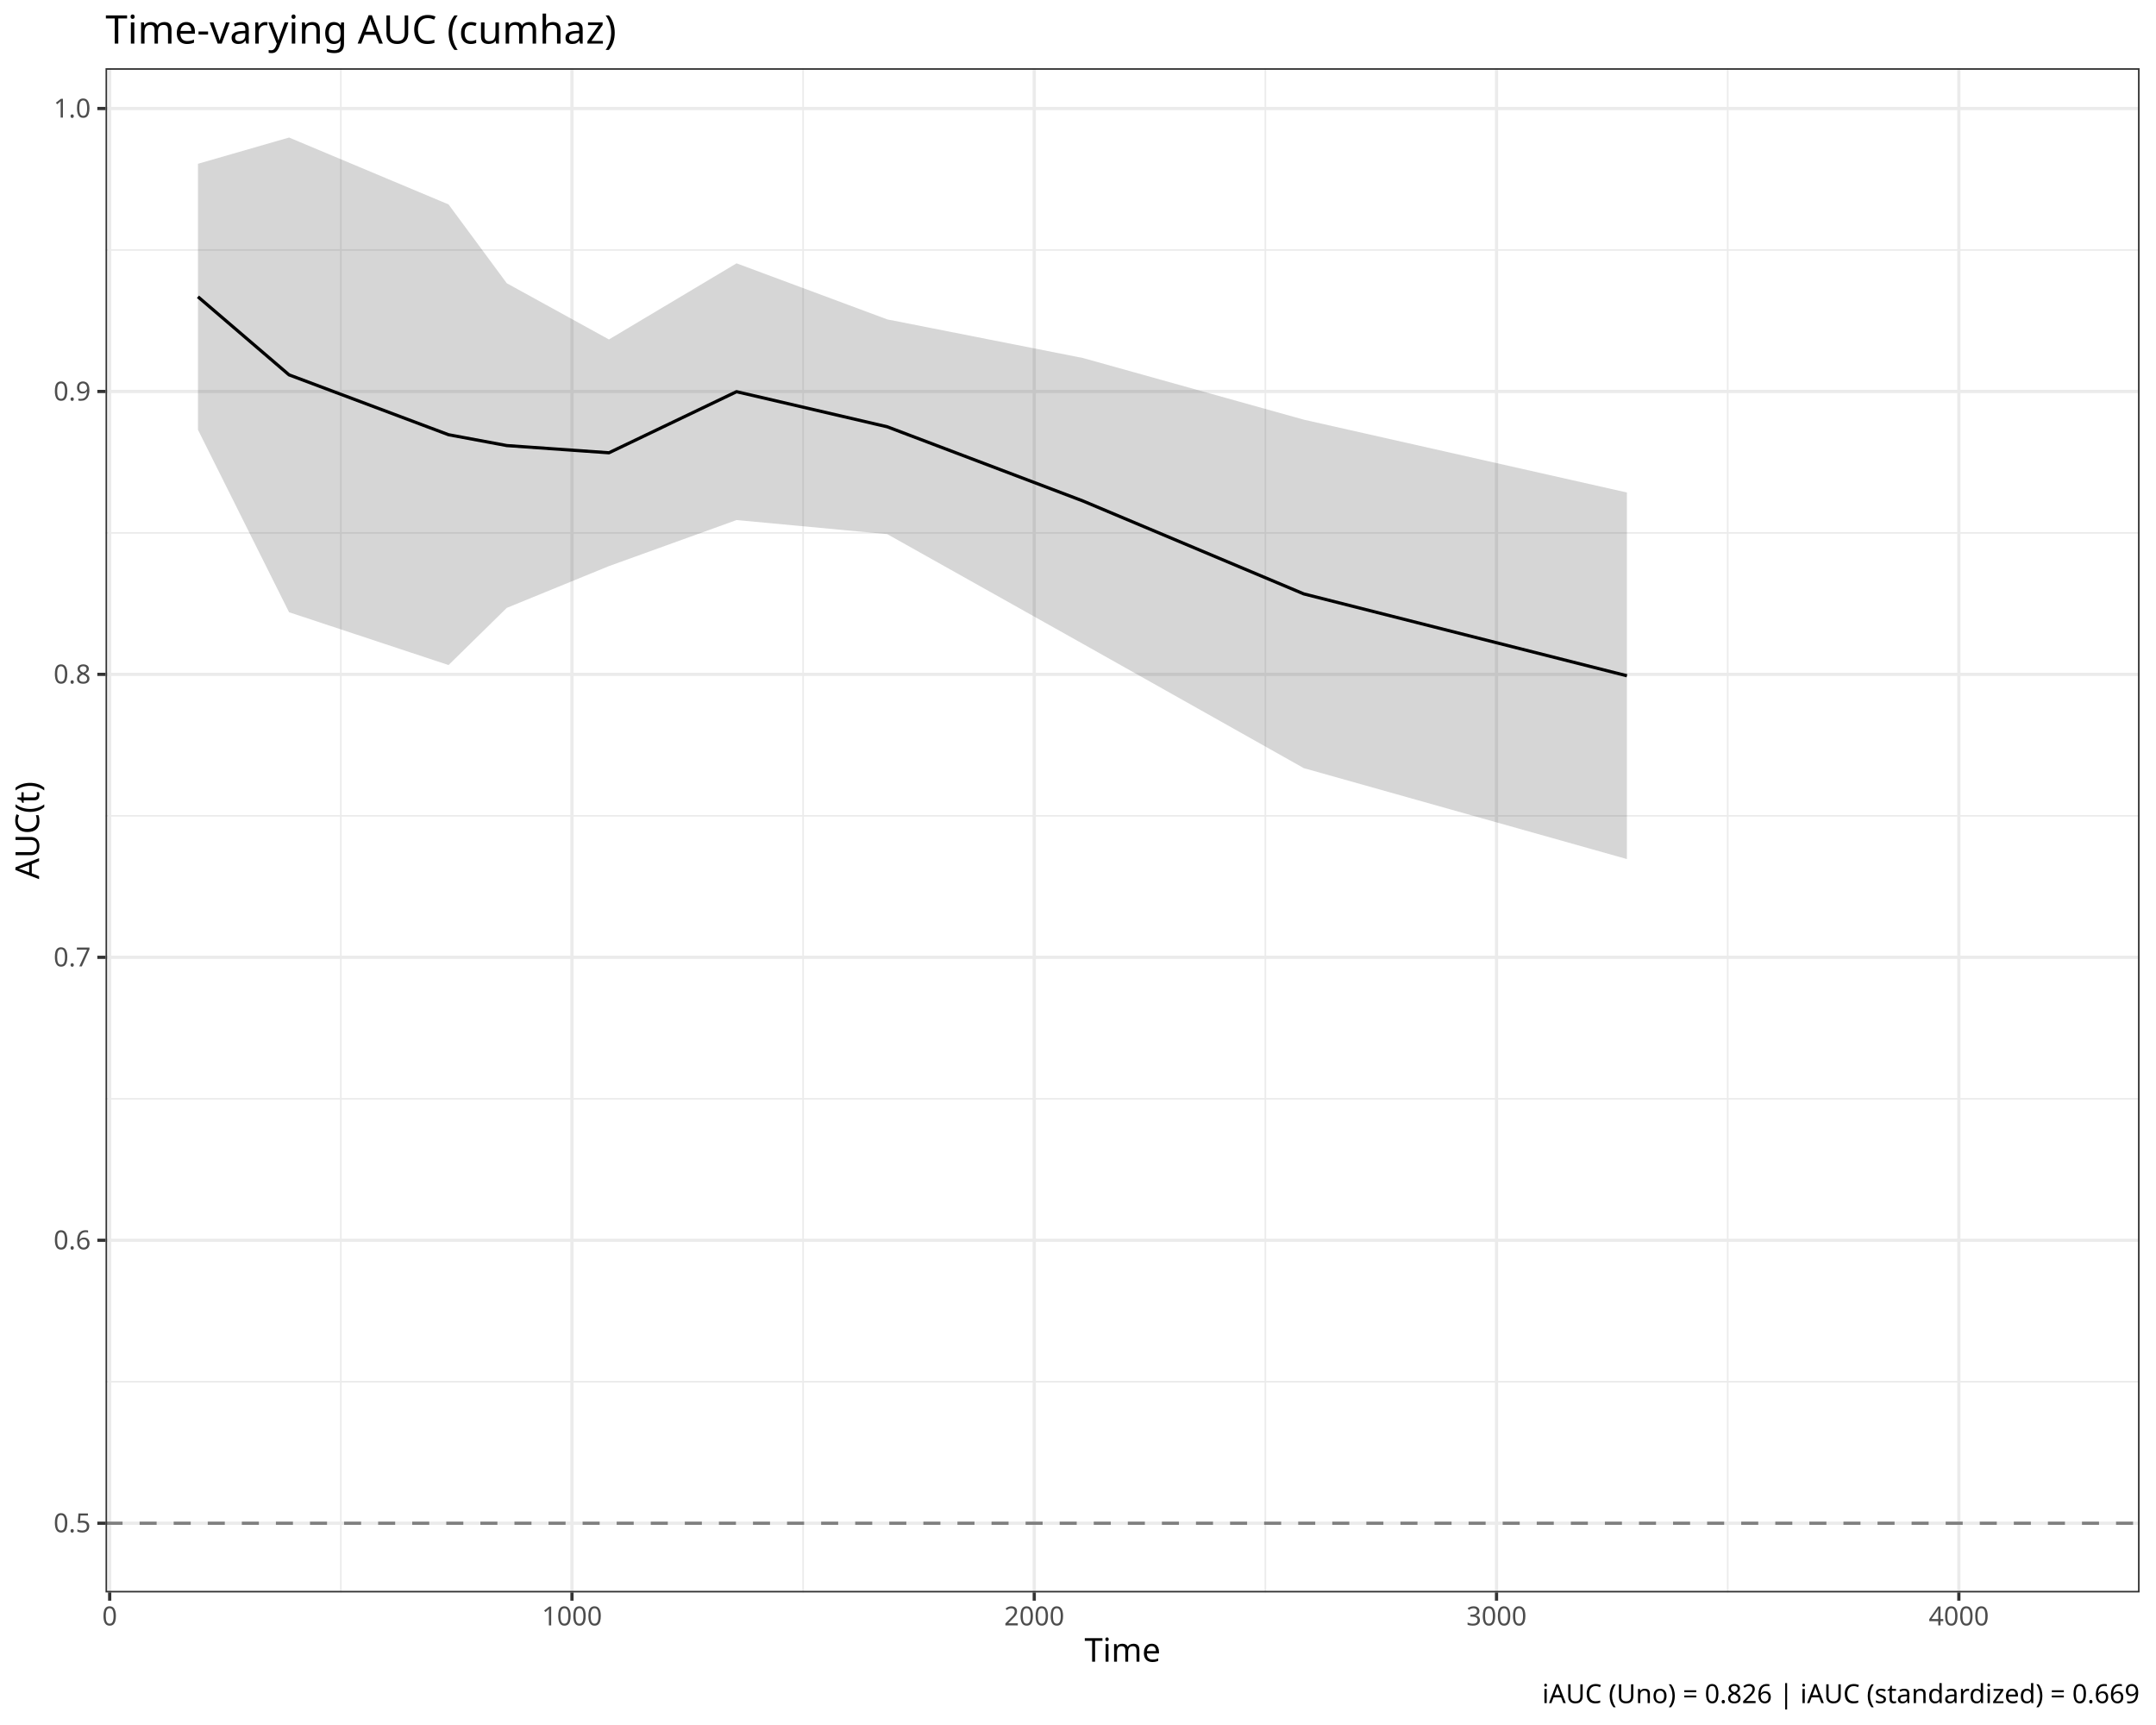
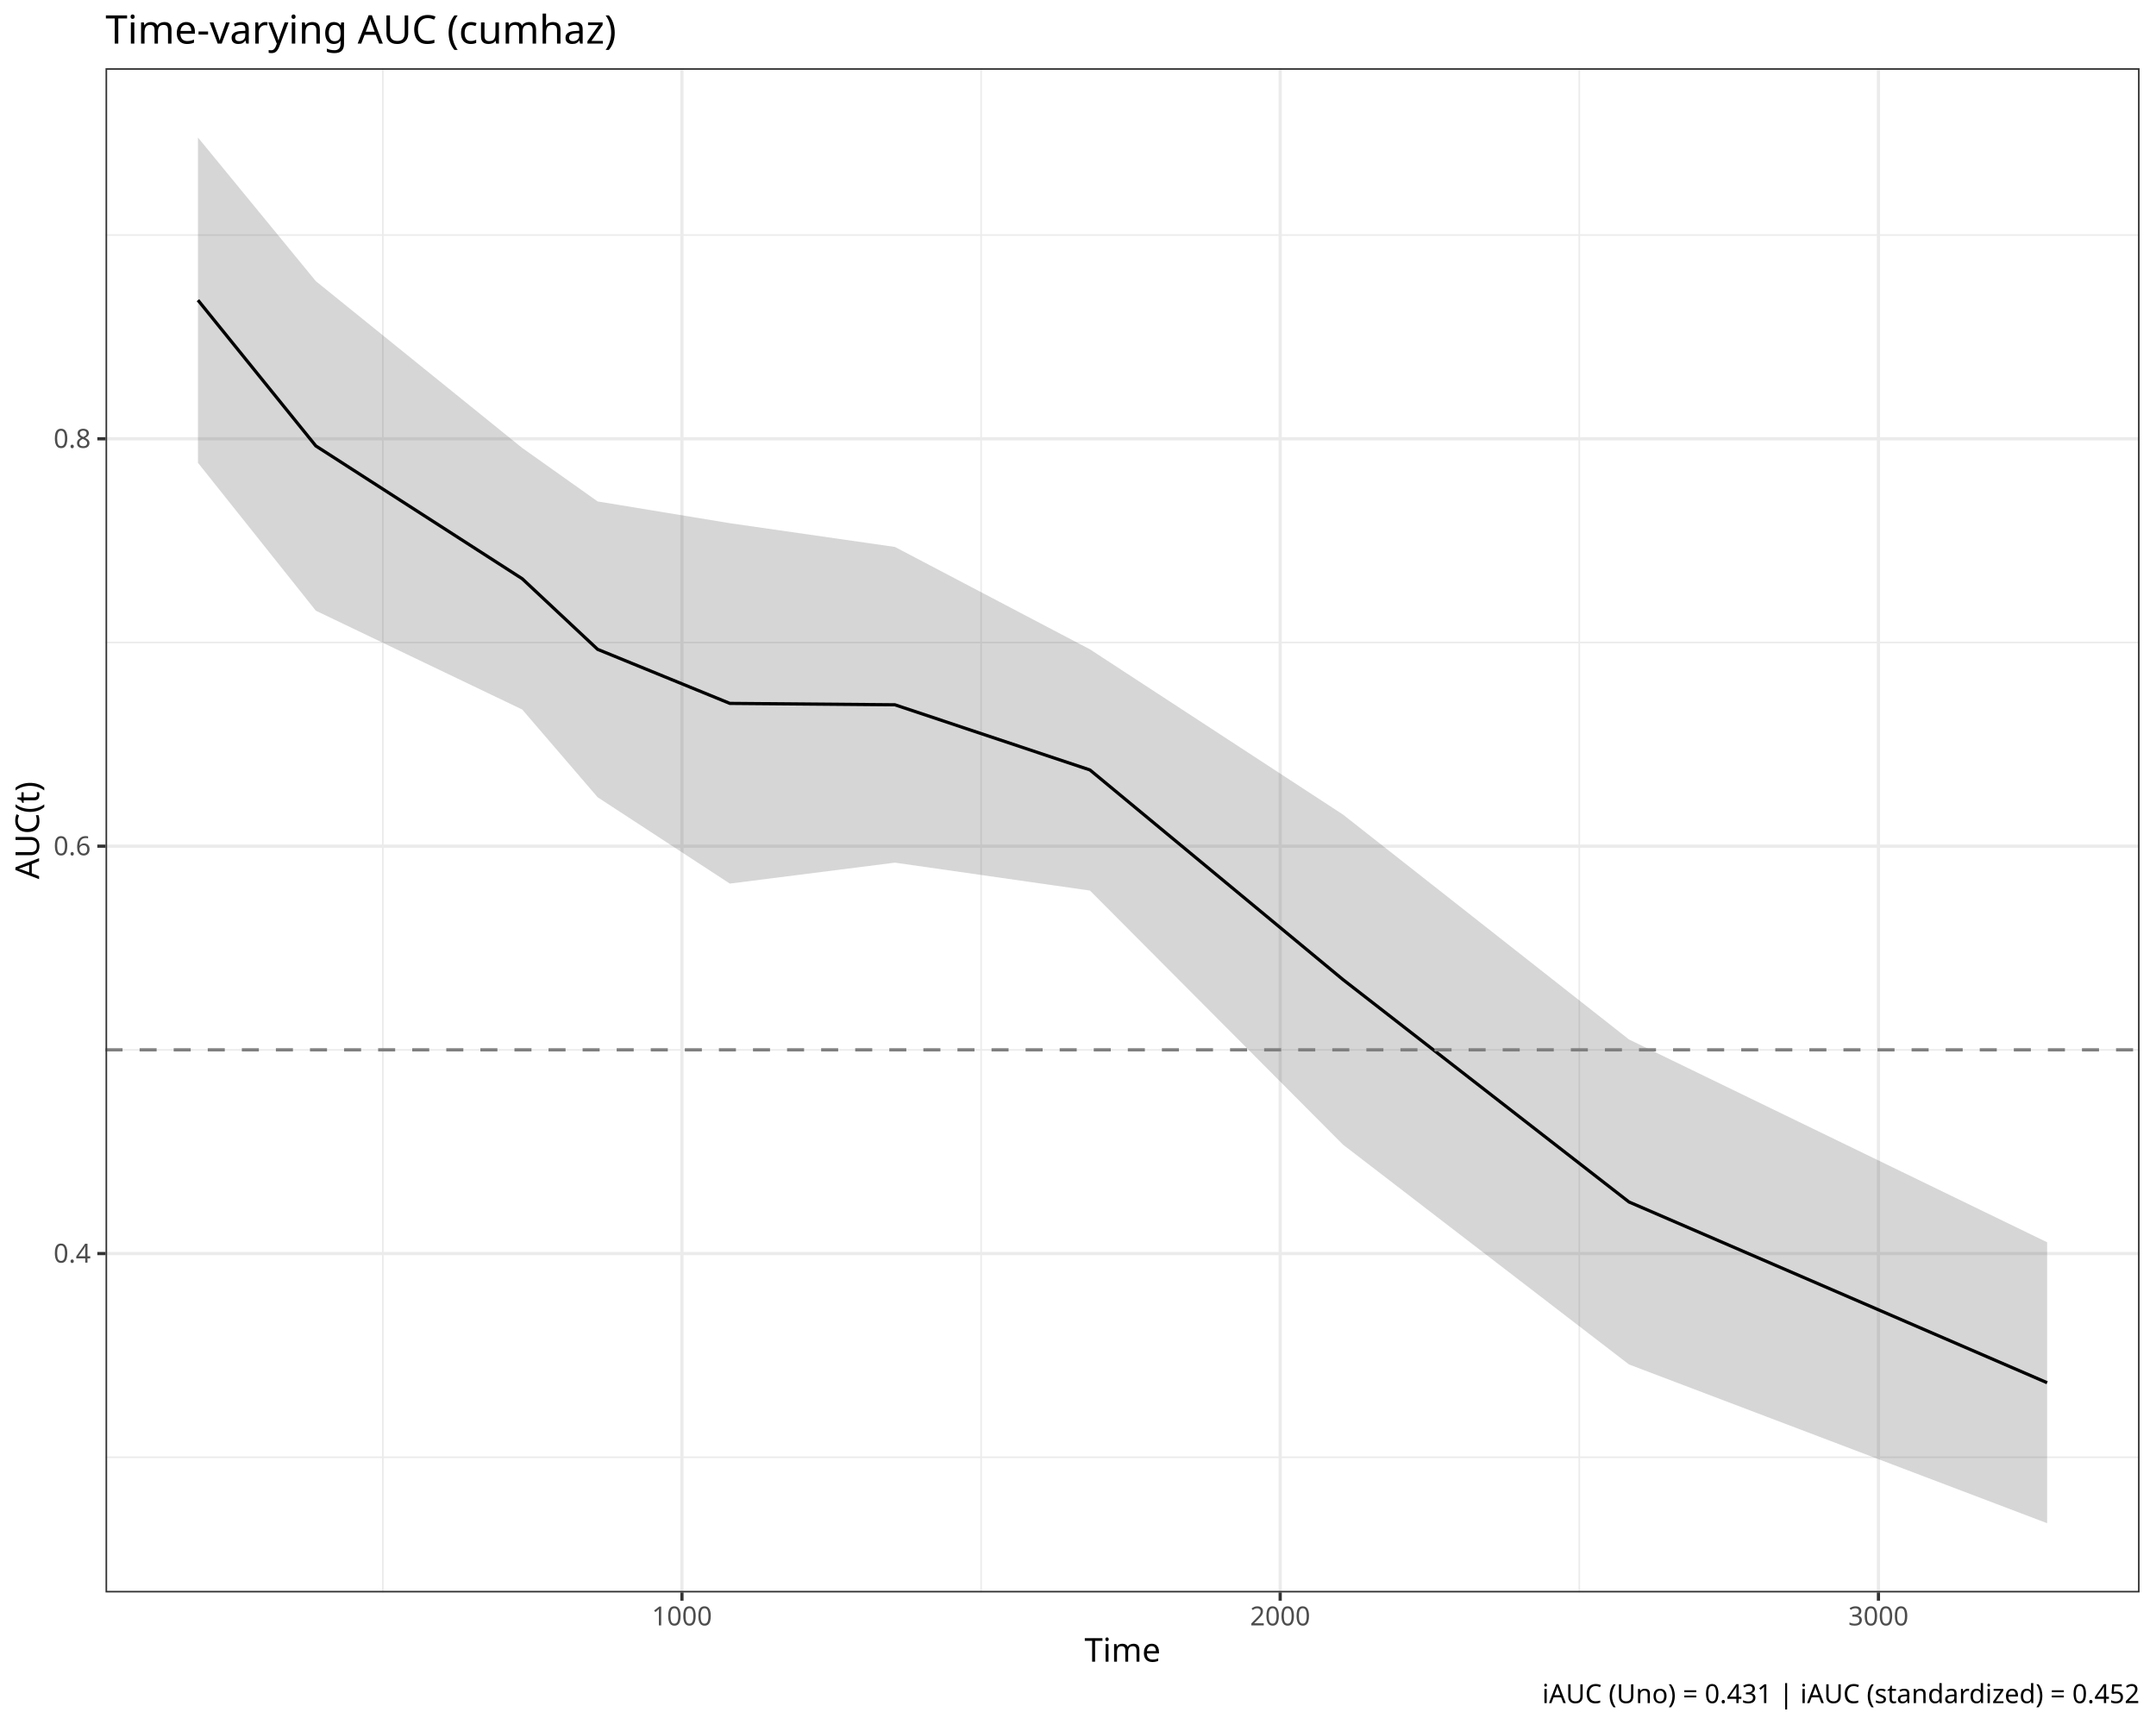
<svg xmlns="http://www.w3.org/2000/svg" class="svglite" data-engine-version="2.0" width="720.00pt" height="576.00pt" viewBox="0 0 720.00 576.00">
  <defs>
    <style type="text/css">
    .svglite line, .svglite polyline, .svglite polygon, .svglite path, .svglite rect, .svglite circle {
      fill: none;
      stroke: #000000;
      stroke-linecap: round;
      stroke-linejoin: round;
      stroke-miterlimit: 10.00;
    }
  </style>
  </defs>
  <rect width="100%" height="100%" style="stroke: none; fill: #FFFFFF;" />
  <defs>
    <clipPath id="cpMC4wMHw3MjAuMDB8MC4wMHw1NzYuMDA=">
      <rect x="0.00" y="0.00" width="720.00" height="576.00" />
    </clipPath>
  </defs>
  <g clip-path="url(#cpMC4wMHw3MjAuMDB8MC4wMHw1NzYuMDA=)">
    <rect x="0.00" y="0.00" width="720.00" height="576.00" style="stroke-width: 1.07; stroke: #FFFFFF; fill: #FFFFFF;" />
  </g>
  <defs>
    <clipPath id="cpMzUuMjR8NzE0LjUyfDIyLjc4fDUzMS43NQ==">
      <rect x="35.24" y="22.78" width="679.28" height="508.97" />
    </clipPath>
  </defs>
  <g clip-path="url(#cpMzUuMjR8NzE0LjUyfDIyLjc4fDUzMS43NQ==)">
    <rect x="35.24" y="22.78" width="679.28" height="508.97" style="stroke-width: 1.07; stroke: none; fill: #FFFFFF;" />
-     <polyline points="35.24,461.38 714.52,461.38 " style="stroke-width: 0.53; stroke: #EBEBEB; stroke-linecap: butt;" />
-     <polyline points="35.24,366.90 714.52,366.90 " style="stroke-width: 0.53; stroke: #EBEBEB; stroke-linecap: butt;" />
-     <polyline points="35.24,272.42 714.52,272.42 " style="stroke-width: 0.53; stroke: #EBEBEB; stroke-linecap: butt;" />
-     <polyline points="35.24,177.95 714.52,177.95 " style="stroke-width: 0.53; stroke: #EBEBEB; stroke-linecap: butt;" />
-     <polyline points="35.24,83.47 714.52,83.47 " style="stroke-width: 0.53; stroke: #EBEBEB; stroke-linecap: butt;" />
-     <polyline points="113.82,531.75 113.82,22.78 " style="stroke-width: 0.53; stroke: #EBEBEB; stroke-linecap: butt;" />
-     <polyline points="268.20,531.75 268.20,22.78 " style="stroke-width: 0.53; stroke: #EBEBEB; stroke-linecap: butt;" />
-     <polyline points="422.58,531.75 422.58,22.78 " style="stroke-width: 0.53; stroke: #EBEBEB; stroke-linecap: butt;" />
-     <polyline points="576.97,531.75 576.97,22.78 " style="stroke-width: 0.53; stroke: #EBEBEB; stroke-linecap: butt;" />
-     <polyline points="35.24,508.62 714.52,508.62 " style="stroke-width: 1.07; stroke: #EBEBEB; stroke-linecap: butt;" />
-     <polyline points="35.24,414.14 714.52,414.14 " style="stroke-width: 1.07; stroke: #EBEBEB; stroke-linecap: butt;" />
-     <polyline points="35.24,319.66 714.52,319.66 " style="stroke-width: 1.07; stroke: #EBEBEB; stroke-linecap: butt;" />
-     <polyline points="35.24,225.18 714.52,225.18 " style="stroke-width: 1.07; stroke: #EBEBEB; stroke-linecap: butt;" />
-     <polyline points="35.24,130.71 714.52,130.71 " style="stroke-width: 1.07; stroke: #EBEBEB; stroke-linecap: butt;" />
-     <polyline points="35.24,36.23 714.52,36.23 " style="stroke-width: 1.07; stroke: #EBEBEB; stroke-linecap: butt;" />
-     <polyline points="36.63,531.75 36.63,22.78 " style="stroke-width: 1.07; stroke: #EBEBEB; stroke-linecap: butt;" />
-     <polyline points="191.01,531.75 191.01,22.78 " style="stroke-width: 1.07; stroke: #EBEBEB; stroke-linecap: butt;" />
-     <polyline points="345.39,531.75 345.39,22.78 " style="stroke-width: 1.07; stroke: #EBEBEB; stroke-linecap: butt;" />
-     <polyline points="499.77,531.75 499.77,22.78 " style="stroke-width: 1.07; stroke: #EBEBEB; stroke-linecap: butt;" />
-     <polyline points="654.16,531.75 654.16,22.78 " style="stroke-width: 1.07; stroke: #EBEBEB; stroke-linecap: butt;" />
-     <polygon points="66.11,54.69 96.53,45.92 149.79,68.26 169.24,94.58 203.36,113.35 245.97,87.93 296.30,106.65 361.60,119.53 435.40,140.13 543.31,164.45 543.31,286.85 435.40,256.49 361.60,214.98 296.30,178.36 245.97,173.65 203.36,189.03 169.24,202.98 149.79,222.07 96.53,204.43 66.11,143.50 " style="stroke-width: 0.00; stroke: none; stroke-linecap: butt; fill: #333333; fill-opacity: 0.20;" />
-     <polyline points="66.11,54.69 96.53,45.92 149.79,68.26 169.24,94.58 203.36,113.35 245.97,87.93 296.30,106.65 361.60,119.53 435.40,140.13 543.31,164.45 " style="stroke-width: 1.07; stroke: none; stroke-linecap: butt;" />
-     <polyline points="543.31,286.85 435.40,256.49 361.60,214.98 296.30,178.36 245.97,173.65 203.36,189.03 169.24,202.98 149.79,222.07 96.53,204.43 66.11,143.50 " style="stroke-width: 1.07; stroke: none; stroke-linecap: butt;" />
-     <polyline points="66.11,99.10 96.53,125.17 149.79,145.16 169.24,148.78 203.36,151.19 245.97,130.79 296.30,142.51 361.60,167.26 435.40,198.31 543.31,225.65 " style="stroke-width: 1.07; stroke-linecap: butt;" />
-     <line x1="35.24" y1="508.62" x2="714.52" y2="508.62" style="stroke-width: 1.07; stroke: #7F7F7F; stroke-dasharray: 5.69,5.69; stroke-linecap: butt;" />
+     <polyline points="35.24,486.60 714.52,486.60 " style="stroke-width: 0.53; stroke: #EBEBEB; stroke-linecap: butt;" />
+     <polyline points="35.24,350.56 714.52,350.56 " style="stroke-width: 0.53; stroke: #EBEBEB; stroke-linecap: butt;" />
+     <polyline points="35.24,214.53 714.52,214.53 " style="stroke-width: 0.53; stroke: #EBEBEB; stroke-linecap: butt;" />
+     <polyline points="35.24,78.49 714.52,78.49 " style="stroke-width: 0.53; stroke: #EBEBEB; stroke-linecap: butt;" />
+     <polyline points="127.85,531.75 127.85,22.78 " style="stroke-width: 0.53; stroke: #EBEBEB; stroke-linecap: butt;" />
+     <polyline points="327.63,531.75 327.63,22.78 " style="stroke-width: 0.53; stroke: #EBEBEB; stroke-linecap: butt;" />
+     <polyline points="527.41,531.75 527.41,22.78 " style="stroke-width: 0.53; stroke: #EBEBEB; stroke-linecap: butt;" />
+     <polyline points="35.24,418.58 714.52,418.58 " style="stroke-width: 1.07; stroke: #EBEBEB; stroke-linecap: butt;" />
+     <polyline points="35.24,282.55 714.52,282.55 " style="stroke-width: 1.07; stroke: #EBEBEB; stroke-linecap: butt;" />
+     <polyline points="35.24,146.51 714.52,146.51 " style="stroke-width: 1.07; stroke: #EBEBEB; stroke-linecap: butt;" />
+     <polyline points="227.74,531.75 227.74,22.78 " style="stroke-width: 1.07; stroke: #EBEBEB; stroke-linecap: butt;" />
+     <polyline points="427.52,531.75 427.52,22.78 " style="stroke-width: 1.07; stroke: #EBEBEB; stroke-linecap: butt;" />
+     <polyline points="627.31,531.75 627.31,22.78 " style="stroke-width: 1.07; stroke: #EBEBEB; stroke-linecap: butt;" />
+     <polygon points="66.11,45.92 105.47,93.88 174.40,149.58 199.57,167.43 243.72,174.70 298.86,182.63 363.99,216.82 448.50,272.00 544.00,347.09 683.64,414.81 683.64,508.62 544.00,455.61 448.50,382.22 363.99,297.37 298.86,288.05 243.72,295.04 199.57,266.21 174.40,236.92 105.47,203.92 66.11,154.54 " style="stroke-width: 0.00; stroke: none; stroke-linecap: butt; fill: #333333; fill-opacity: 0.20;" />
+     <polyline points="66.11,45.92 105.47,93.88 174.40,149.58 199.57,167.43 243.72,174.70 298.86,182.63 363.99,216.82 448.50,272.00 544.00,347.09 683.64,414.81 " style="stroke-width: 1.07; stroke: none; stroke-linecap: butt;" />
+     <polyline points="683.64,508.62 544.00,455.61 448.50,382.22 363.99,297.37 298.86,288.05 243.72,295.04 199.57,266.21 174.40,236.92 105.47,203.92 66.11,154.54 " style="stroke-width: 1.07; stroke: none; stroke-linecap: butt;" />
+     <polyline points="66.11,100.23 105.47,148.90 174.40,193.25 199.57,216.82 243.72,234.87 298.86,235.34 363.99,257.10 448.50,327.11 544.00,401.35 683.64,461.71 " style="stroke-width: 1.07; stroke-linecap: butt;" />
+     <line x1="35.24" y1="350.56" x2="714.52" y2="350.56" style="stroke-width: 1.07; stroke: #7F7F7F; stroke-dasharray: 5.69,5.69; stroke-linecap: butt;" />
    <rect x="35.24" y="22.78" width="679.28" height="508.97" style="stroke-width: 1.07; stroke: #333333;" />
  </g>
  <g clip-path="url(#cpMC4wMHw3MjAuMDB8MC4wMHw1NzYuMDA=)">
-     <text x="30.31" y="511.64" text-anchor="end" style="font-size: 8.80px; fill: #4D4D4D; font-family: sans;" textLength="12.23px" lengthAdjust="spacingAndGlyphs">0.5</text>
-     <text x="30.31" y="417.17" text-anchor="end" style="font-size: 8.80px; fill: #4D4D4D; font-family: sans;" textLength="12.23px" lengthAdjust="spacingAndGlyphs">0.6</text>
-     <text x="30.31" y="322.69" text-anchor="end" style="font-size: 8.80px; fill: #4D4D4D; font-family: sans;" textLength="12.23px" lengthAdjust="spacingAndGlyphs">0.7</text>
-     <text x="30.31" y="228.21" text-anchor="end" style="font-size: 8.80px; fill: #4D4D4D; font-family: sans;" textLength="12.23px" lengthAdjust="spacingAndGlyphs">0.8</text>
-     <text x="30.31" y="133.74" text-anchor="end" style="font-size: 8.80px; fill: #4D4D4D; font-family: sans;" textLength="12.23px" lengthAdjust="spacingAndGlyphs">0.9</text>
-     <text x="30.31" y="39.26" text-anchor="end" style="font-size: 8.80px; fill: #4D4D4D; font-family: sans;" textLength="12.23px" lengthAdjust="spacingAndGlyphs">1.0</text>
-     <polyline points="32.50,508.62 35.24,508.62 " style="stroke-width: 1.07; stroke: #333333; stroke-linecap: butt;" />
-     <polyline points="32.50,414.14 35.24,414.14 " style="stroke-width: 1.07; stroke: #333333; stroke-linecap: butt;" />
-     <polyline points="32.50,319.66 35.24,319.66 " style="stroke-width: 1.07; stroke: #333333; stroke-linecap: butt;" />
-     <polyline points="32.50,225.18 35.24,225.18 " style="stroke-width: 1.07; stroke: #333333; stroke-linecap: butt;" />
-     <polyline points="32.50,130.71 35.24,130.71 " style="stroke-width: 1.07; stroke: #333333; stroke-linecap: butt;" />
-     <polyline points="32.50,36.23 35.24,36.23 " style="stroke-width: 1.07; stroke: #333333; stroke-linecap: butt;" />
-     <polyline points="36.63,534.49 36.63,531.75 " style="stroke-width: 1.07; stroke: #333333; stroke-linecap: butt;" />
-     <polyline points="191.01,534.49 191.01,531.75 " style="stroke-width: 1.07; stroke: #333333; stroke-linecap: butt;" />
-     <polyline points="345.39,534.49 345.39,531.75 " style="stroke-width: 1.07; stroke: #333333; stroke-linecap: butt;" />
-     <polyline points="499.77,534.49 499.77,531.75 " style="stroke-width: 1.07; stroke: #333333; stroke-linecap: butt;" />
-     <polyline points="654.16,534.49 654.16,531.75 " style="stroke-width: 1.07; stroke: #333333; stroke-linecap: butt;" />
-     <text x="36.63" y="542.74" text-anchor="middle" style="font-size: 8.80px; fill: #4D4D4D; font-family: sans;" textLength="4.89px" lengthAdjust="spacingAndGlyphs">0</text>
-     <text x="191.01" y="542.74" text-anchor="middle" style="font-size: 8.80px; fill: #4D4D4D; font-family: sans;" textLength="19.58px" lengthAdjust="spacingAndGlyphs">1000</text>
-     <text x="345.39" y="542.74" text-anchor="middle" style="font-size: 8.80px; fill: #4D4D4D; font-family: sans;" textLength="19.58px" lengthAdjust="spacingAndGlyphs">2000</text>
-     <text x="499.77" y="542.74" text-anchor="middle" style="font-size: 8.80px; fill: #4D4D4D; font-family: sans;" textLength="19.58px" lengthAdjust="spacingAndGlyphs">3000</text>
-     <text x="654.16" y="542.74" text-anchor="middle" style="font-size: 8.80px; fill: #4D4D4D; font-family: sans;" textLength="19.58px" lengthAdjust="spacingAndGlyphs">4000</text>
+     <text x="30.31" y="421.61" text-anchor="end" style="font-size: 8.80px; fill: #4D4D4D; font-family: sans;" textLength="12.23px" lengthAdjust="spacingAndGlyphs">0.4</text>
+     <text x="30.31" y="285.57" text-anchor="end" style="font-size: 8.80px; fill: #4D4D4D; font-family: sans;" textLength="12.23px" lengthAdjust="spacingAndGlyphs">0.6</text>
+     <text x="30.31" y="149.54" text-anchor="end" style="font-size: 8.80px; fill: #4D4D4D; font-family: sans;" textLength="12.23px" lengthAdjust="spacingAndGlyphs">0.8</text>
+     <polyline points="32.50,418.58 35.24,418.58 " style="stroke-width: 1.07; stroke: #333333; stroke-linecap: butt;" />
+     <polyline points="32.50,282.55 35.24,282.55 " style="stroke-width: 1.07; stroke: #333333; stroke-linecap: butt;" />
+     <polyline points="32.50,146.51 35.24,146.51 " style="stroke-width: 1.07; stroke: #333333; stroke-linecap: butt;" />
+     <polyline points="227.74,534.49 227.74,531.75 " style="stroke-width: 1.07; stroke: #333333; stroke-linecap: butt;" />
+     <polyline points="427.52,534.49 427.52,531.75 " style="stroke-width: 1.07; stroke: #333333; stroke-linecap: butt;" />
+     <polyline points="627.31,534.49 627.31,531.75 " style="stroke-width: 1.07; stroke: #333333; stroke-linecap: butt;" />
+     <text x="227.74" y="542.74" text-anchor="middle" style="font-size: 8.80px; fill: #4D4D4D; font-family: sans;" textLength="19.58px" lengthAdjust="spacingAndGlyphs">1000</text>
+     <text x="427.52" y="542.74" text-anchor="middle" style="font-size: 8.80px; fill: #4D4D4D; font-family: sans;" textLength="19.58px" lengthAdjust="spacingAndGlyphs">2000</text>
+     <text x="627.31" y="542.74" text-anchor="middle" style="font-size: 8.80px; fill: #4D4D4D; font-family: sans;" textLength="19.58px" lengthAdjust="spacingAndGlyphs">3000</text>
    <text x="374.88" y="554.87" text-anchor="middle" style="font-size: 11.00px; font-family: sans;" textLength="24.45px" lengthAdjust="spacingAndGlyphs">Time</text>
    <text transform="translate(13.05,277.27) rotate(-90)" text-anchor="middle" style="font-size: 11.00px; font-family: sans;" textLength="33.61px" lengthAdjust="spacingAndGlyphs">AUC(t)</text>
    <text x="35.24" y="14.56" style="font-size: 13.20px; font-family: sans;" textLength="166.53px" lengthAdjust="spacingAndGlyphs">Time-varying AUC (cumhaz)</text>
-     <text x="714.52" y="568.69" text-anchor="end" style="font-size: 8.80px; font-family: sans;" textLength="200.41px" lengthAdjust="spacingAndGlyphs">iAUC (Uno) = 0.826  |  iAUC (standardized) = 0.669</text>
+     <text x="714.52" y="568.69" text-anchor="end" style="font-size: 8.80px; font-family: sans;" textLength="200.41px" lengthAdjust="spacingAndGlyphs">iAUC (Uno) = 0.431  |  iAUC (standardized) = 0.452</text>
  </g>
</svg>
